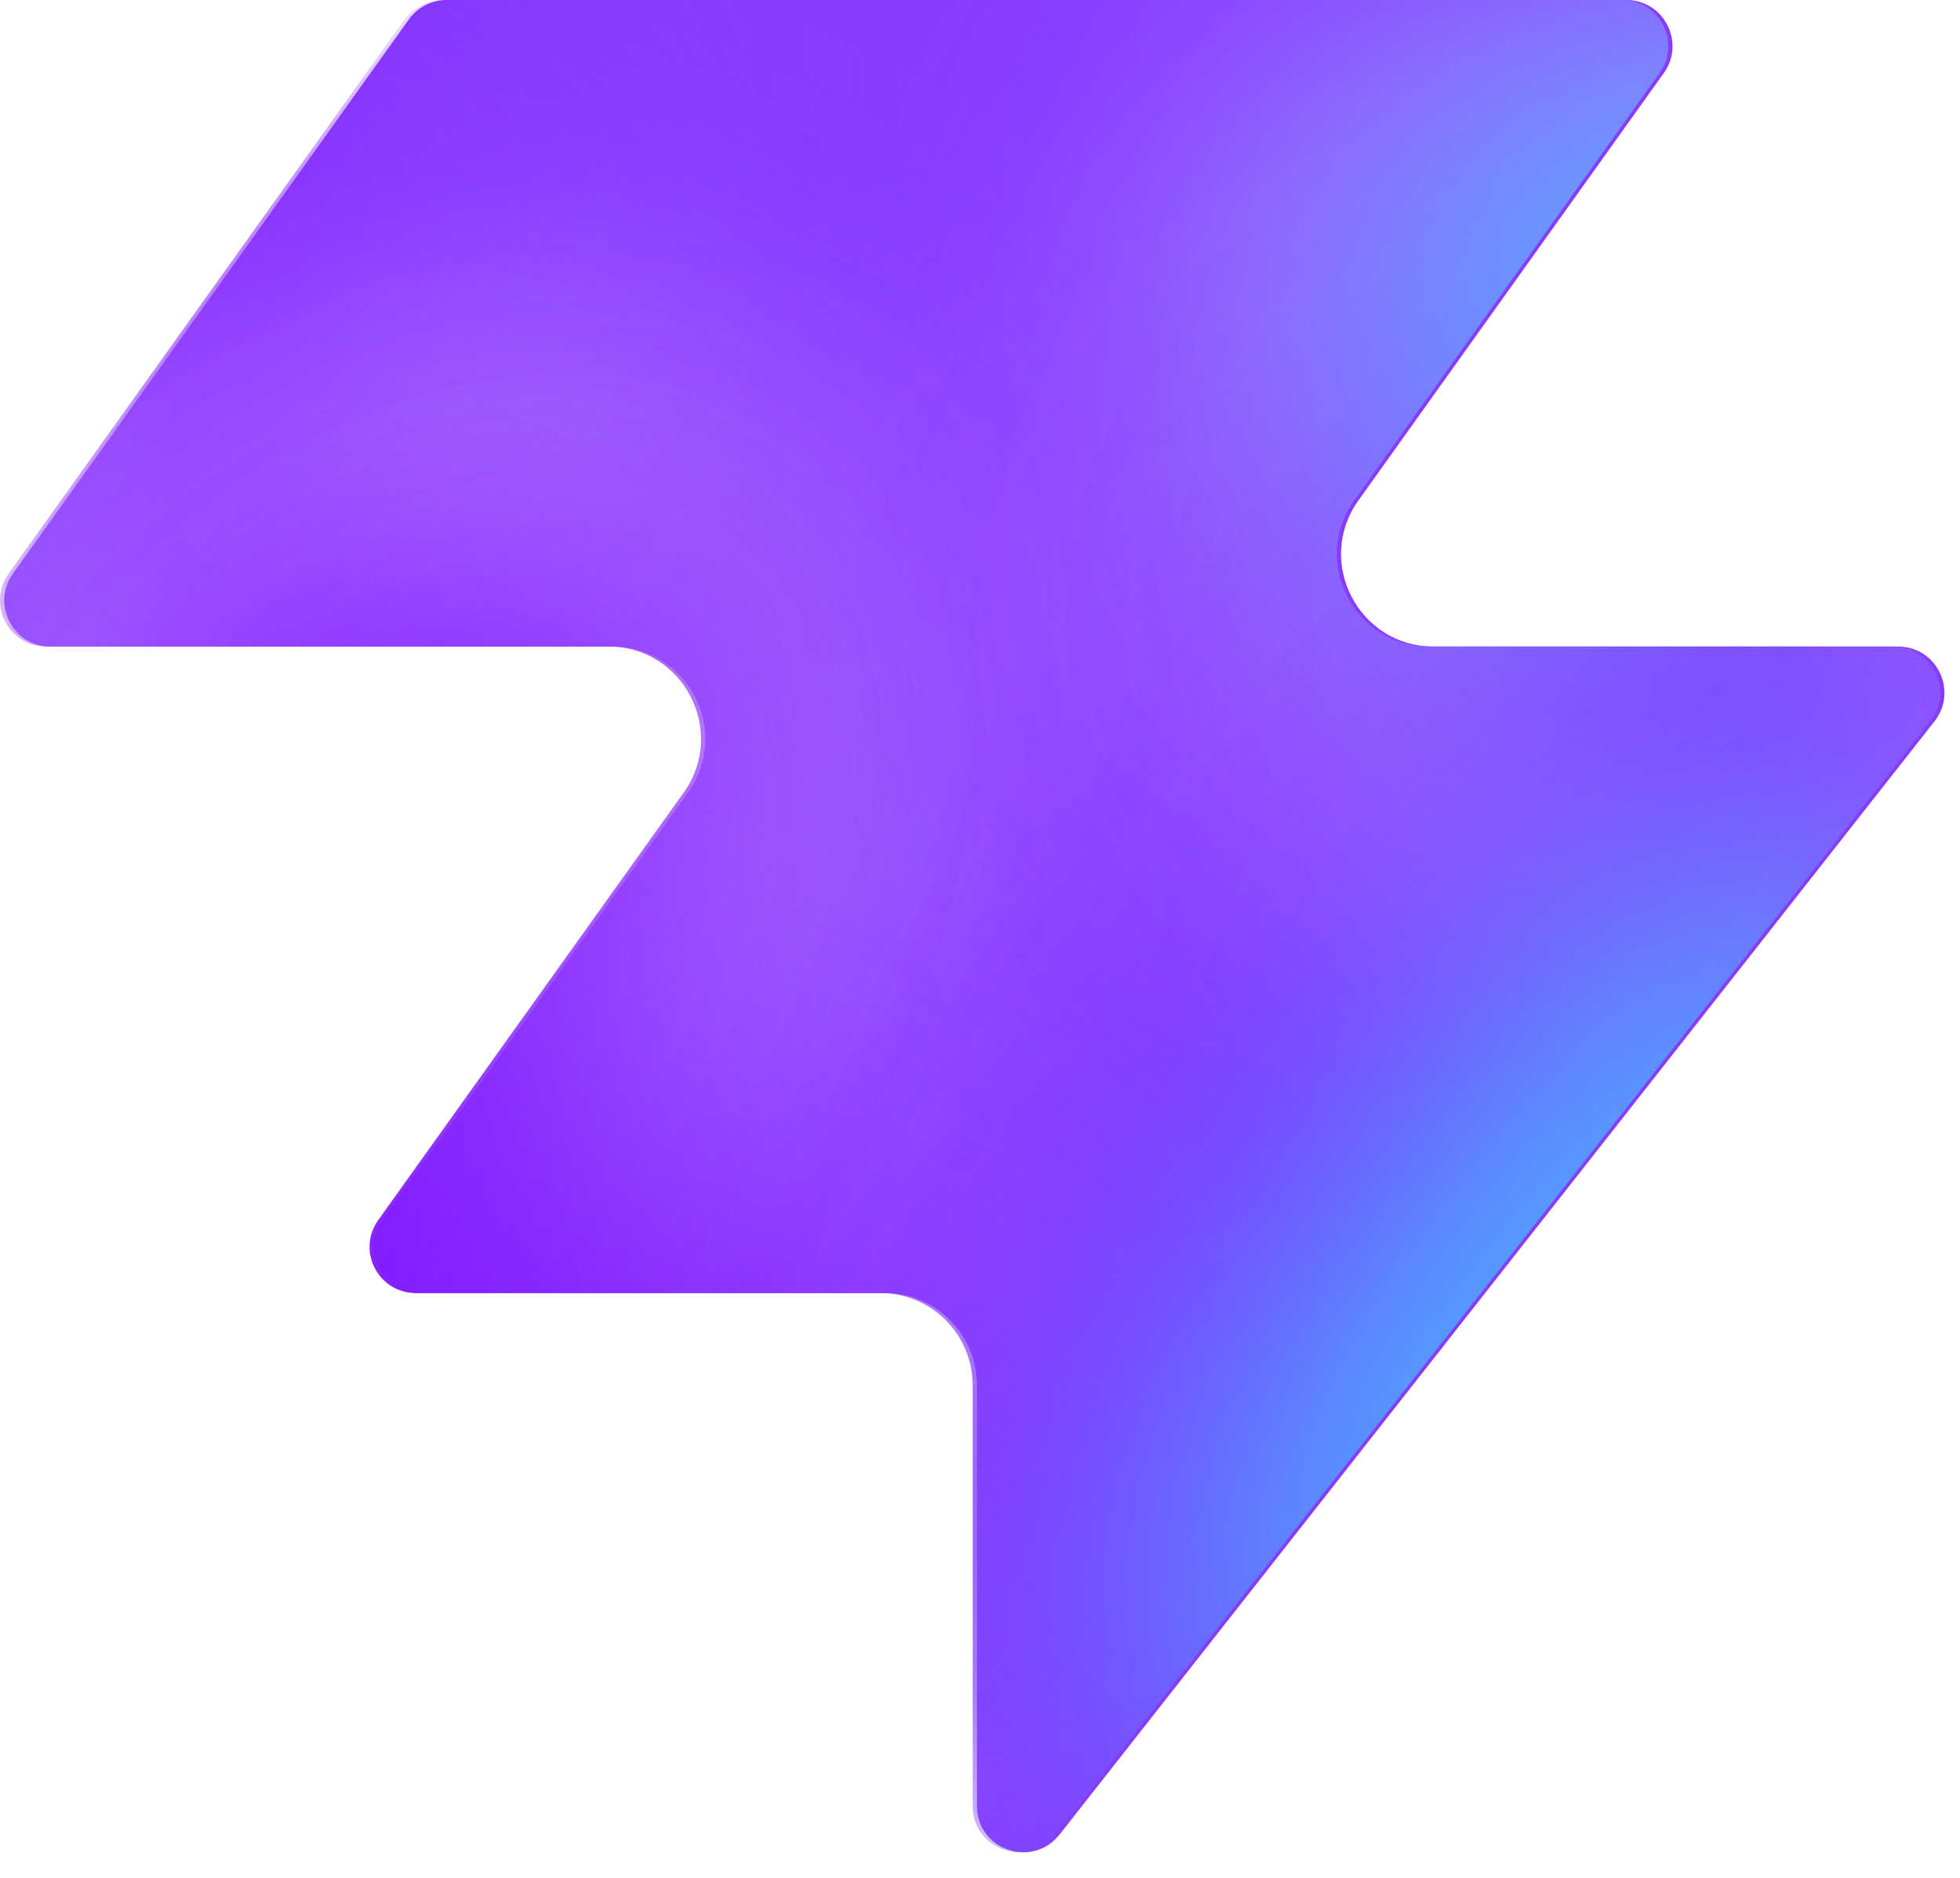
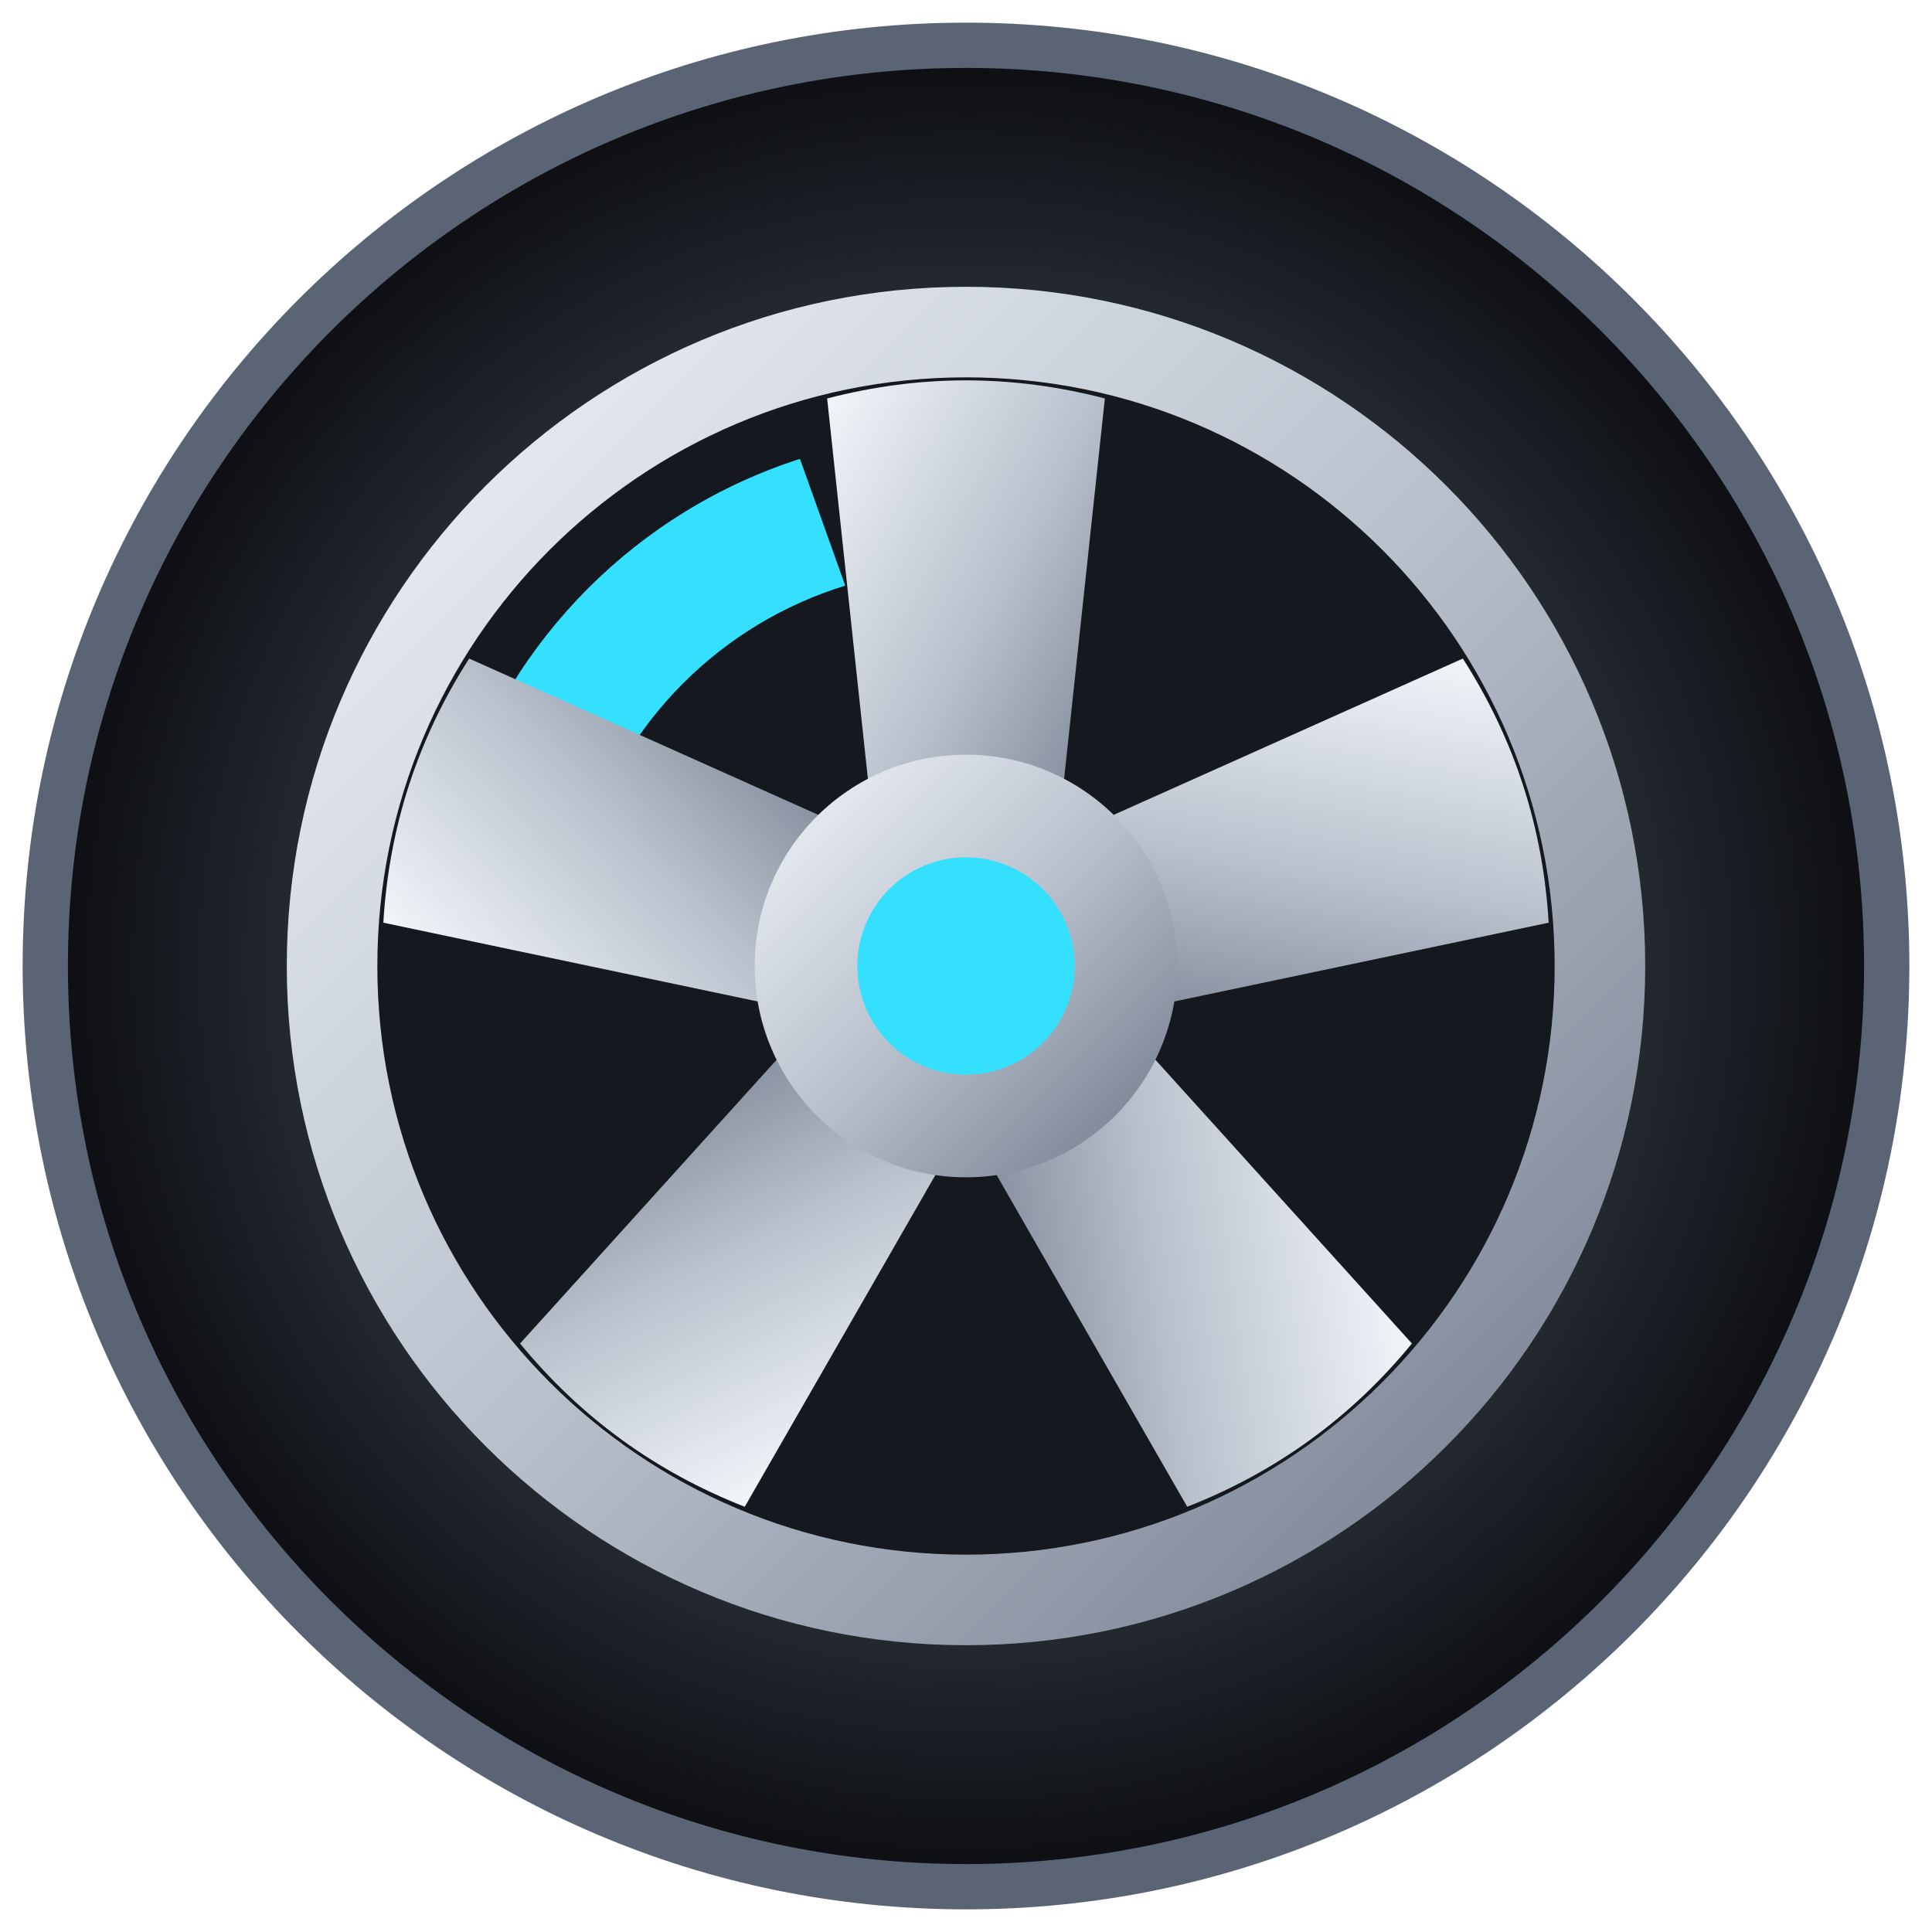
- <svg xmlns="http://www.w3.org/2000/svg" width="48" height="46" fill="none" viewBox="0 0 48 46">
-   <path fill="#863bff" d="M25.946 44.938c-.664.845-2.021.375-2.021-.698V33.937a2.26 2.26 0 0 0-2.262-2.262H10.287c-.92 0-1.456-1.04-.92-1.788l7.48-10.471c1.07-1.497 0-3.578-1.842-3.578H1.237c-.92 0-1.456-1.04-.92-1.788L10.013.474c.214-.297.556-.474.92-.474h28.894c.92 0 1.456 1.04.92 1.788l-7.48 10.471c-1.07 1.498 0 3.579 1.842 3.579h11.377c.943 0 1.473 1.088.89 1.83L25.947 44.94z" style="fill:#863bff;fill:color(display-p3 .525 .23 1);fill-opacity:1" />
-   <mask id="a" width="48" height="46" x="0" y="0" maskUnits="userSpaceOnUse" style="mask-type:alpha">
-     <path fill="#000" d="M25.842 44.938c-.664.844-2.021.375-2.021-.698V33.937a2.26 2.26 0 0 0-2.262-2.262H10.183c-.92 0-1.456-1.04-.92-1.788l7.48-10.471c1.07-1.498 0-3.579-1.842-3.579H1.133c-.92 0-1.456-1.04-.92-1.787L9.91.473c.214-.297.556-.474.92-.474h28.894c.92 0 1.456 1.04.92 1.788l-7.48 10.471c-1.07 1.498 0 3.578 1.842 3.578h11.377c.943 0 1.473 1.088.89 1.832L25.843 44.94z" style="fill:#000;fill-opacity:1" />
-   </mask>
-   <g mask="url(#a)">
-     <g filter="url(#b)">
-       <ellipse cx="5.508" cy="14.704" fill="#ede6ff" rx="5.508" ry="14.704" style="fill:#ede6ff;fill:color(display-p3 .927 .903 1);fill-opacity:1" transform="matrix(.00324 1 1 -.00324 -4.47 31.516)" />
-     </g>
-     <g filter="url(#c)">
-       <ellipse cx="10.399" cy="29.851" fill="#ede6ff" rx="10.399" ry="29.851" style="fill:#ede6ff;fill:color(display-p3 .927 .903 1);fill-opacity:1" transform="matrix(.00324 1 1 -.00324 -39.328 7.883)" />
-     </g>
-     <g filter="url(#d)">
-       <ellipse cx="5.508" cy="30.487" fill="#7e14ff" rx="5.508" ry="30.487" style="fill:#7e14ff;fill:color(display-p3 .492 .077 1);fill-opacity:1" transform="rotate(89.814 -25.913 -14.639)scale(1 -1)" />
-     </g>
-     <g filter="url(#e)">
-       <ellipse cx="5.508" cy="30.599" fill="#7e14ff" rx="5.508" ry="30.599" style="fill:#7e14ff;fill:color(display-p3 .492 .077 1);fill-opacity:1" transform="rotate(89.814 -32.644 -3.334)scale(1 -1)" />
-     </g>
-     <g filter="url(#f)">
-       <ellipse cx="5.508" cy="30.599" fill="#7e14ff" rx="5.508" ry="30.599" style="fill:#7e14ff;fill:color(display-p3 .492 .077 1);fill-opacity:1" transform="matrix(.00324 1 1 -.00324 -34.34 30.47)" />
-     </g>
-     <g filter="url(#g)">
-       <ellipse cx="14.072" cy="22.078" fill="#ede6ff" rx="14.072" ry="22.078" style="fill:#ede6ff;fill:color(display-p3 .927 .903 1);fill-opacity:1" transform="rotate(93.35 24.506 48.493)scale(-1 1)" />
-     </g>
-     <g filter="url(#h)">
-       <ellipse cx="3.47" cy="21.501" fill="#7e14ff" rx="3.47" ry="21.501" style="fill:#7e14ff;fill:color(display-p3 .492 .077 1);fill-opacity:1" transform="rotate(89.009 28.708 47.59)scale(-1 1)" />
-     </g>
-     <g filter="url(#i)">
-       <ellipse cx="3.47" cy="21.501" fill="#7e14ff" rx="3.47" ry="21.501" style="fill:#7e14ff;fill:color(display-p3 .492 .077 1);fill-opacity:1" transform="rotate(89.009 28.708 47.59)scale(-1 1)" />
-     </g>
-     <g filter="url(#j)">
-       <ellipse cx=".387" cy="8.972" fill="#7e14ff" rx="4.407" ry="29.108" style="fill:#7e14ff;fill:color(display-p3 .492 .077 1);fill-opacity:1" transform="rotate(39.51 .387 8.972)" />
-     </g>
-     <g filter="url(#k)">
-       <ellipse cx="47.523" cy="-6.092" fill="#7e14ff" rx="4.407" ry="29.108" style="fill:#7e14ff;fill:color(display-p3 .492 .077 1);fill-opacity:1" transform="rotate(37.892 47.523 -6.092)" />
-     </g>
-     <g filter="url(#l)">
-       <ellipse cx="41.412" cy="6.333" fill="#47bfff" rx="5.971" ry="9.665" style="fill:#47bfff;fill:color(display-p3 .28 .748 1);fill-opacity:1" transform="rotate(37.892 41.412 6.333)" />
-     </g>
-     <g filter="url(#m)">
-       <ellipse cx="-1.879" cy="38.332" fill="#7e14ff" rx="4.407" ry="29.108" style="fill:#7e14ff;fill:color(display-p3 .492 .077 1);fill-opacity:1" transform="rotate(37.892 -1.88 38.332)" />
-     </g>
-     <g filter="url(#n)">
-       <ellipse cx="-1.879" cy="38.332" fill="#7e14ff" rx="4.407" ry="29.108" style="fill:#7e14ff;fill:color(display-p3 .492 .077 1);fill-opacity:1" transform="rotate(37.892 -1.88 38.332)" />
-     </g>
-     <g filter="url(#o)">
-       <ellipse cx="35.651" cy="29.907" fill="#7e14ff" rx="4.407" ry="29.108" style="fill:#7e14ff;fill:color(display-p3 .492 .077 1);fill-opacity:1" transform="rotate(37.892 35.651 29.907)" />
-     </g>
-     <g filter="url(#p)">
-       <ellipse cx="38.418" cy="32.4" fill="#47bfff" rx="5.971" ry="15.297" style="fill:#47bfff;fill:color(display-p3 .28 .748 1);fill-opacity:1" transform="rotate(37.892 38.418 32.4)" />
-     </g>
+ <svg xmlns="http://www.w3.org/2000/svg" viewBox="0 0 64 64">
+   <defs>
+     <linearGradient id="metal" x1="0" y1="0" x2="1" y2="1">
+       <stop offset="0" stop-color="#f4f7fb" />
+       <stop offset="0.5" stop-color="#b9c1cd" />
+       <stop offset="1" stop-color="#6d7686" />
+     </linearGradient>
+     <radialGradient id="tyre" cx="0.5" cy="0.5" r="0.5">
+       <stop offset="0.72" stop-color="#262a32" />
+       <stop offset="1" stop-color="#0d0f13" />
+     </radialGradient>
+   </defs>
+   <circle cx="32" cy="32" r="30.5" fill="url(#tyre)" stroke="#5b6475" stroke-width="1.5" />
+   <circle cx="32" cy="32" r="22.5" fill="url(#metal)" />
+   <circle cx="32" cy="32" r="19.5" fill="#15181e" />
+   <path d="M15.2 26.5 A17.5 17.5 0 0 1 26.5 15.2 L28 19.4 A13 13 0 0 0 19.4 28 Z" fill="#35e0ff" />
+   <g fill="url(#metal)">
+     <path id="spoke" d="M29.2 30 L27.4 13.2 Q32 12 36.6 13.2 L34.8 30 Z" />
+     <use href="#spoke" transform="rotate(72 32 32)" />
+     <use href="#spoke" transform="rotate(144 32 32)" />
+     <use href="#spoke" transform="rotate(216 32 32)" />
+     <use href="#spoke" transform="rotate(288 32 32)" />
  </g>
-   <defs>
-     <filter id="b" width="60.045" height="41.654" x="-19.77" y="16.149" color-interpolation-filters="sRGB" filterUnits="userSpaceOnUse">
-       <feFlood flood-opacity="0" result="BackgroundImageFix" />
-       <feBlend in="SourceGraphic" in2="BackgroundImageFix" result="shape" />
-       <feGaussianBlur result="effect1_foregroundBlur_2002_17158" stdDeviation="7.659" />
-     </filter>
-     <filter id="c" width="90.34" height="51.437" x="-54.613" y="-7.533" color-interpolation-filters="sRGB" filterUnits="userSpaceOnUse">
-       <feFlood flood-opacity="0" result="BackgroundImageFix" />
-       <feBlend in="SourceGraphic" in2="BackgroundImageFix" result="shape" />
-       <feGaussianBlur result="effect1_foregroundBlur_2002_17158" stdDeviation="7.659" />
-     </filter>
-     <filter id="d" width="79.355" height="29.4" x="-49.64" y="2.03" color-interpolation-filters="sRGB" filterUnits="userSpaceOnUse">
-       <feFlood flood-opacity="0" result="BackgroundImageFix" />
-       <feBlend in="SourceGraphic" in2="BackgroundImageFix" result="shape" />
-       <feGaussianBlur result="effect1_foregroundBlur_2002_17158" stdDeviation="4.596" />
-     </filter>
-     <filter id="e" width="79.579" height="29.4" x="-45.045" y="20.029" color-interpolation-filters="sRGB" filterUnits="userSpaceOnUse">
-       <feFlood flood-opacity="0" result="BackgroundImageFix" />
-       <feBlend in="SourceGraphic" in2="BackgroundImageFix" result="shape" />
-       <feGaussianBlur result="effect1_foregroundBlur_2002_17158" stdDeviation="4.596" />
-     </filter>
-     <filter id="f" width="79.579" height="29.4" x="-43.513" y="21.178" color-interpolation-filters="sRGB" filterUnits="userSpaceOnUse">
-       <feFlood flood-opacity="0" result="BackgroundImageFix" />
-       <feBlend in="SourceGraphic" in2="BackgroundImageFix" result="shape" />
-       <feGaussianBlur result="effect1_foregroundBlur_2002_17158" stdDeviation="4.596" />
-     </filter>
-     <filter id="g" width="74.749" height="58.852" x="15.756" y="-17.901" color-interpolation-filters="sRGB" filterUnits="userSpaceOnUse">
-       <feFlood flood-opacity="0" result="BackgroundImageFix" />
-       <feBlend in="SourceGraphic" in2="BackgroundImageFix" result="shape" />
-       <feGaussianBlur result="effect1_foregroundBlur_2002_17158" stdDeviation="7.659" />
-     </filter>
-     <filter id="h" width="61.377" height="25.362" x="23.548" y="2.284" color-interpolation-filters="sRGB" filterUnits="userSpaceOnUse">
-       <feFlood flood-opacity="0" result="BackgroundImageFix" />
-       <feBlend in="SourceGraphic" in2="BackgroundImageFix" result="shape" />
-       <feGaussianBlur result="effect1_foregroundBlur_2002_17158" stdDeviation="4.596" />
-     </filter>
-     <filter id="i" width="61.377" height="25.362" x="23.548" y="2.284" color-interpolation-filters="sRGB" filterUnits="userSpaceOnUse">
-       <feFlood flood-opacity="0" result="BackgroundImageFix" />
-       <feBlend in="SourceGraphic" in2="BackgroundImageFix" result="shape" />
-       <feGaussianBlur result="effect1_foregroundBlur_2002_17158" stdDeviation="4.596" />
-     </filter>
-     <filter id="j" width="56.045" height="63.649" x="-27.636" y="-22.853" color-interpolation-filters="sRGB" filterUnits="userSpaceOnUse">
-       <feFlood flood-opacity="0" result="BackgroundImageFix" />
-       <feBlend in="SourceGraphic" in2="BackgroundImageFix" result="shape" />
-       <feGaussianBlur result="effect1_foregroundBlur_2002_17158" stdDeviation="4.596" />
-     </filter>
-     <filter id="k" width="54.814" height="64.646" x="20.116" y="-38.415" color-interpolation-filters="sRGB" filterUnits="userSpaceOnUse">
-       <feFlood flood-opacity="0" result="BackgroundImageFix" />
-       <feBlend in="SourceGraphic" in2="BackgroundImageFix" result="shape" />
-       <feGaussianBlur result="effect1_foregroundBlur_2002_17158" stdDeviation="4.596" />
-     </filter>
-     <filter id="l" width="33.541" height="35.313" x="24.641" y="-11.323" color-interpolation-filters="sRGB" filterUnits="userSpaceOnUse">
-       <feFlood flood-opacity="0" result="BackgroundImageFix" />
-       <feBlend in="SourceGraphic" in2="BackgroundImageFix" result="shape" />
-       <feGaussianBlur result="effect1_foregroundBlur_2002_17158" stdDeviation="4.596" />
-     </filter>
-     <filter id="m" width="54.814" height="64.646" x="-29.286" y="6.009" color-interpolation-filters="sRGB" filterUnits="userSpaceOnUse">
-       <feFlood flood-opacity="0" result="BackgroundImageFix" />
-       <feBlend in="SourceGraphic" in2="BackgroundImageFix" result="shape" />
-       <feGaussianBlur result="effect1_foregroundBlur_2002_17158" stdDeviation="4.596" />
-     </filter>
-     <filter id="n" width="54.814" height="64.646" x="-29.286" y="6.009" color-interpolation-filters="sRGB" filterUnits="userSpaceOnUse">
-       <feFlood flood-opacity="0" result="BackgroundImageFix" />
-       <feBlend in="SourceGraphic" in2="BackgroundImageFix" result="shape" />
-       <feGaussianBlur result="effect1_foregroundBlur_2002_17158" stdDeviation="4.596" />
-     </filter>
-     <filter id="o" width="54.814" height="64.646" x="8.244" y="-2.416" color-interpolation-filters="sRGB" filterUnits="userSpaceOnUse">
-       <feFlood flood-opacity="0" result="BackgroundImageFix" />
-       <feBlend in="SourceGraphic" in2="BackgroundImageFix" result="shape" />
-       <feGaussianBlur result="effect1_foregroundBlur_2002_17158" stdDeviation="4.596" />
-     </filter>
-     <filter id="p" width="39.409" height="43.623" x="18.713" y="10.588" color-interpolation-filters="sRGB" filterUnits="userSpaceOnUse">
-       <feFlood flood-opacity="0" result="BackgroundImageFix" />
-       <feBlend in="SourceGraphic" in2="BackgroundImageFix" result="shape" />
-       <feGaussianBlur result="effect1_foregroundBlur_2002_17158" stdDeviation="4.596" />
-     </filter>
-   </defs>
+   <circle cx="32" cy="32" r="7" fill="url(#metal)" />
+   <circle cx="32" cy="32" r="3.6" fill="#35e0ff" />
</svg>
